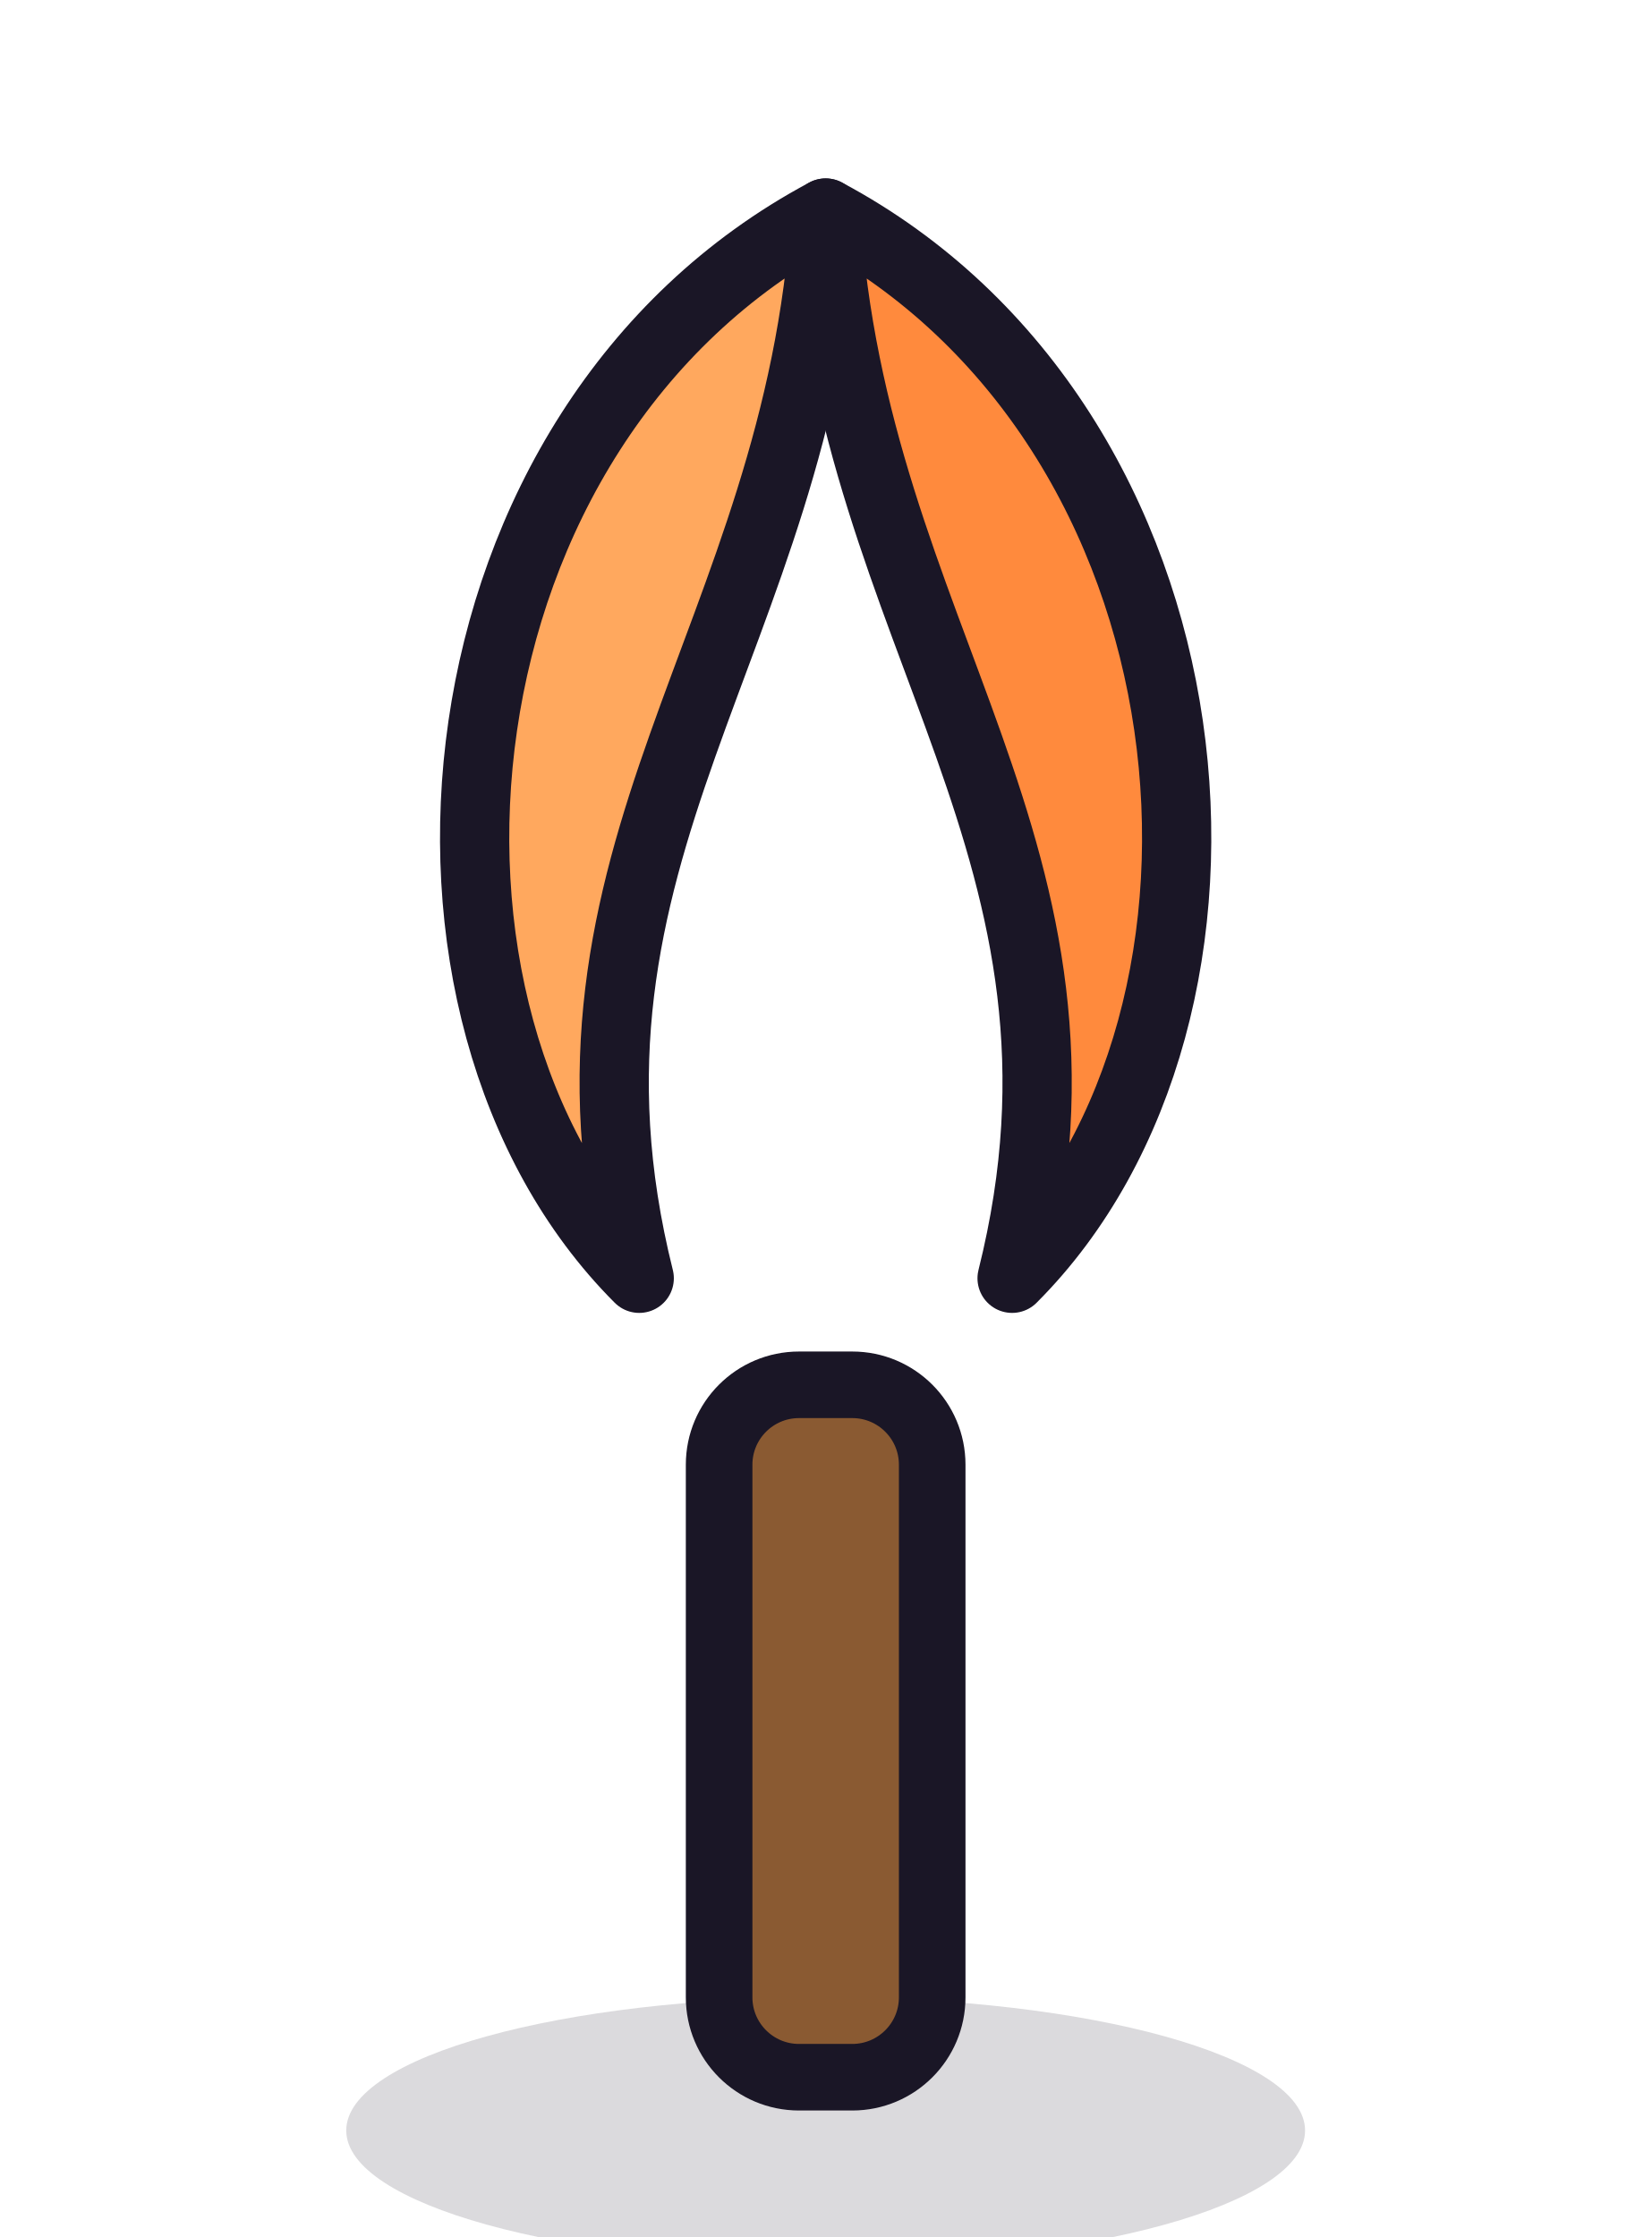
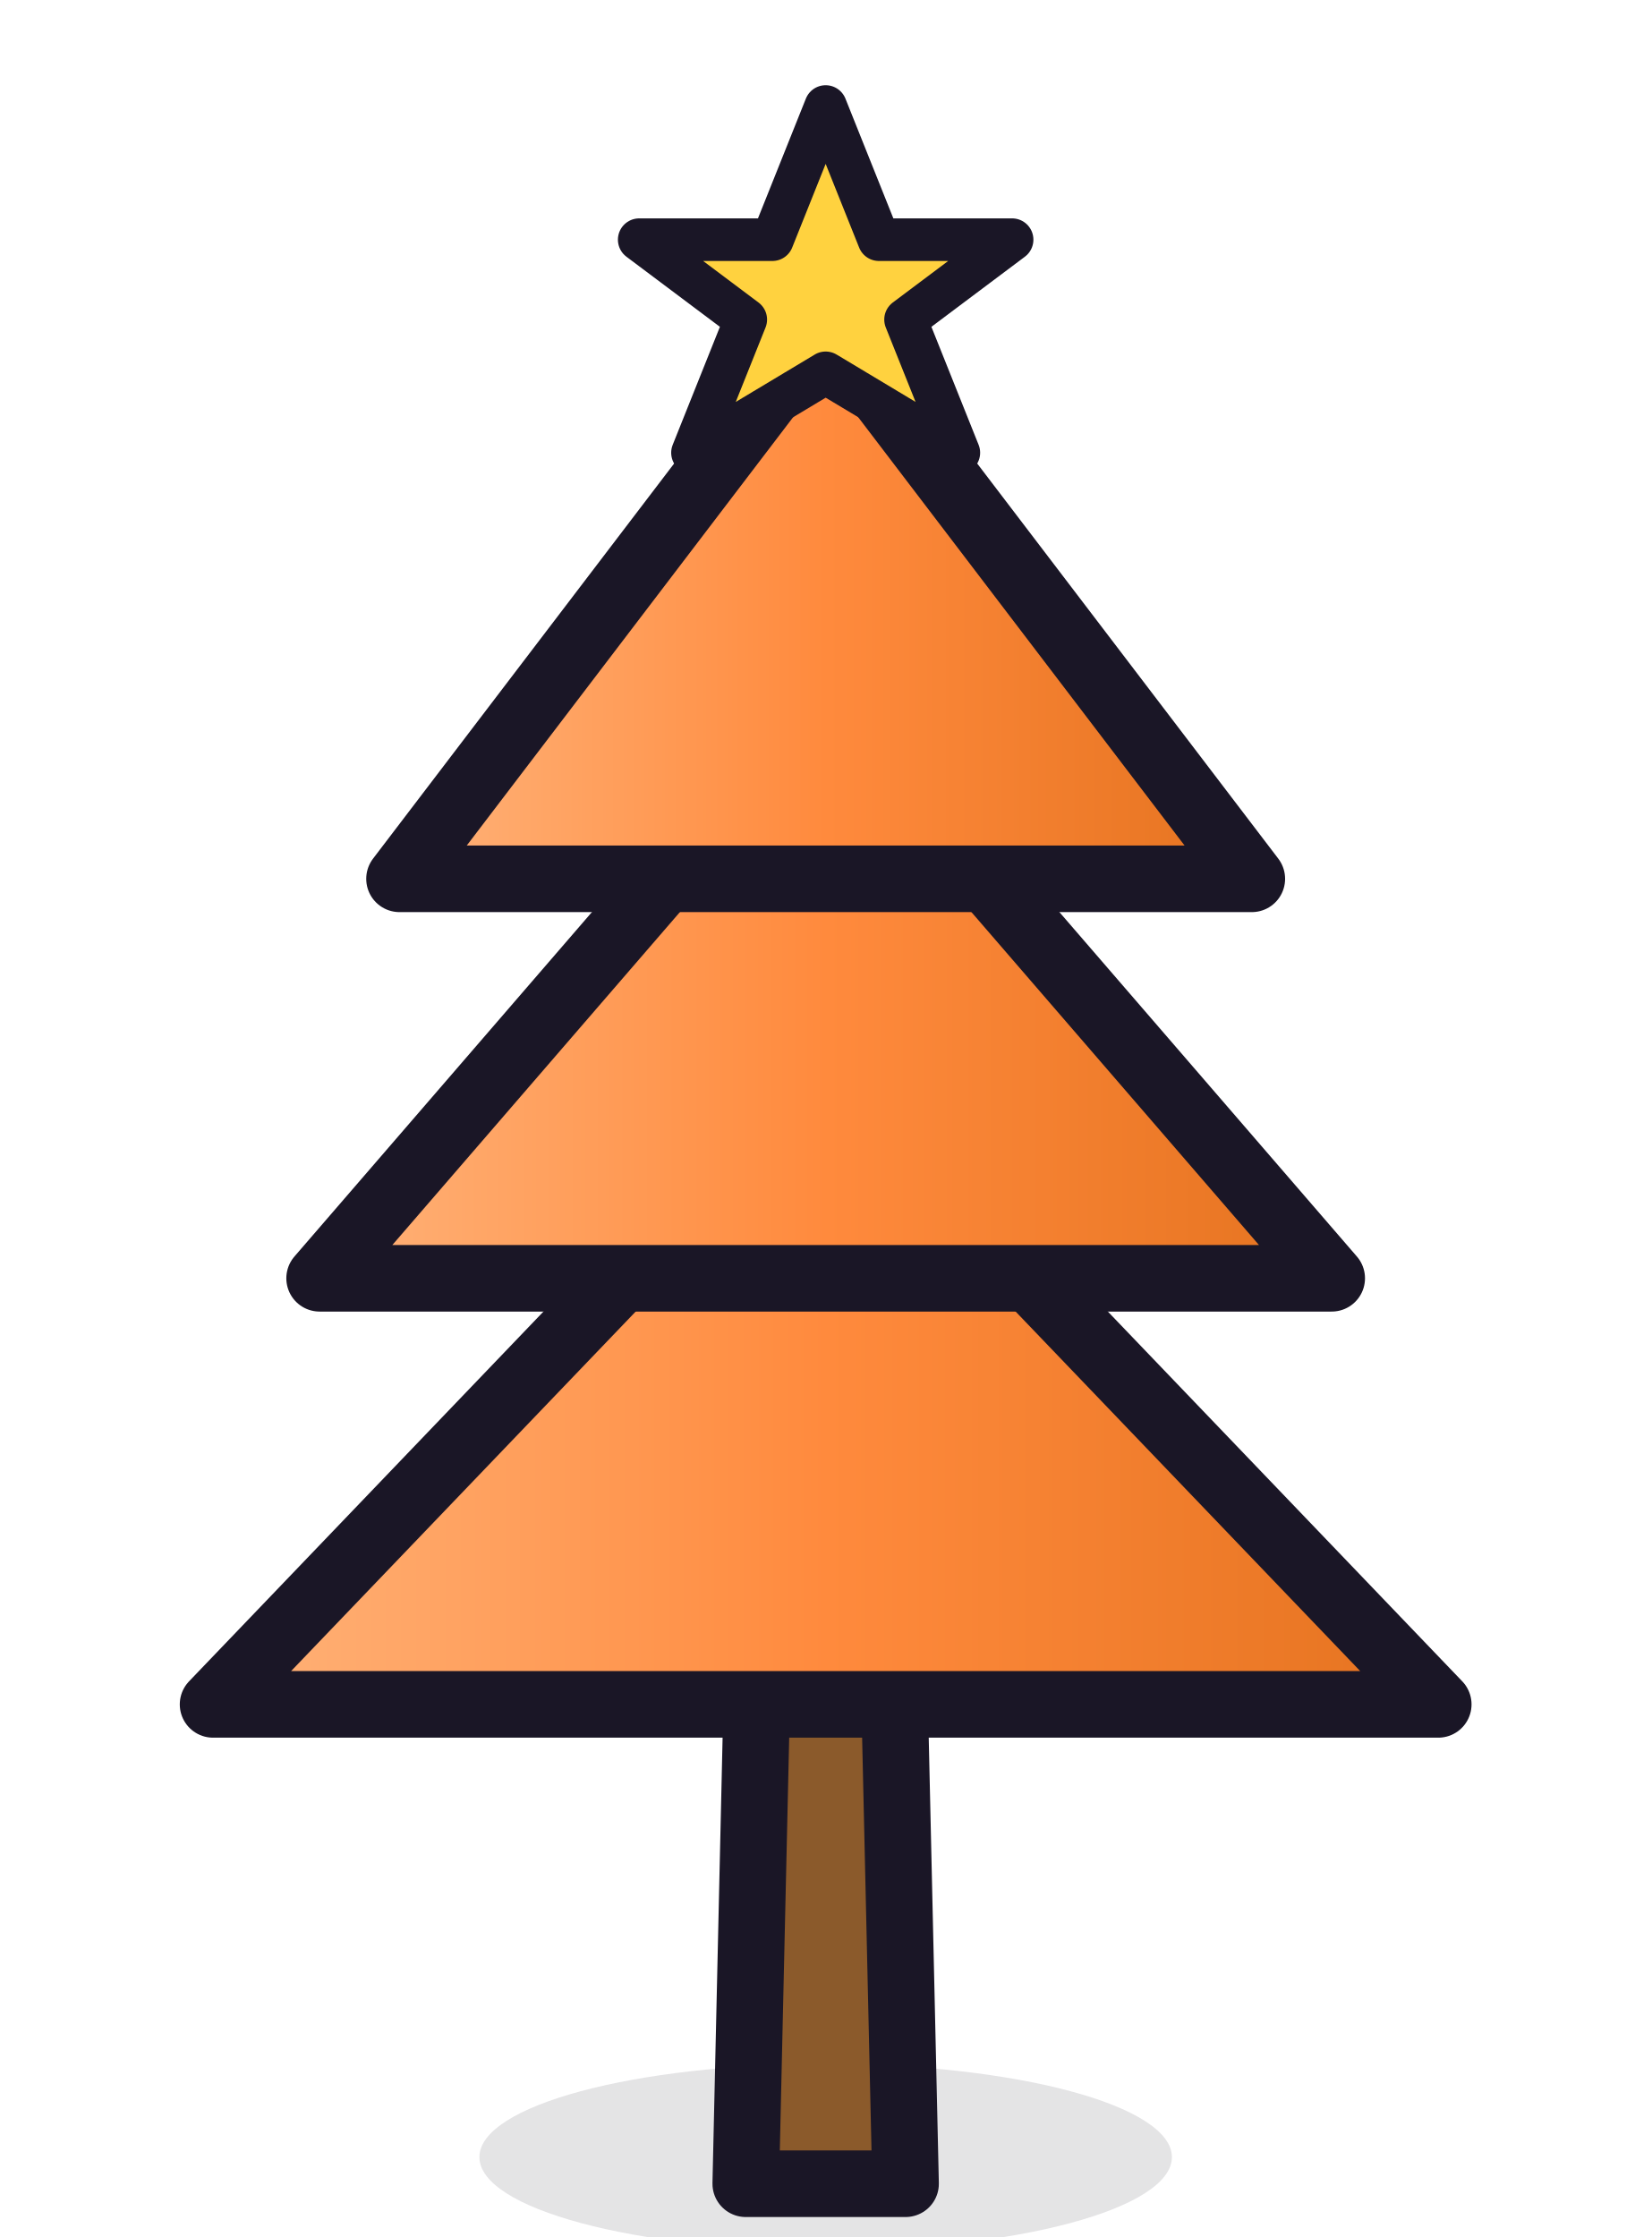
<svg xmlns="http://www.w3.org/2000/svg" width="62" height="84" viewBox="0 0 62 84">
-   <ellipse cx="31" cy="80" rx="18" ry="5" fill="#1A1626" opacity="0.16" />
-   <rect x="27" y="52" width="8" height="26" rx="3" fill="#8A5A32" stroke="#1A1626" stroke-width="2.5" />
-   <path d="M31 8 C46 16 48 38 38 48 C42 32 32 24 31 8Z" fill="#FF8A3D" stroke="#1A1626" stroke-width="2.6" stroke-linejoin="round" />
-   <path d="M31 8 C16 16 14 38 24 48 C20 32 30 24 31 8Z" fill="#FFA85E" stroke="#1A1626" stroke-width="2.6" stroke-linejoin="round" />
+   <defs>
+     <linearGradient id="adv" x1="0" y1="0" x2="1" y2="0">
+       <stop offset="0" stop-color="#FFB37A" />
+       <stop offset="0.5" stop-color="#FF8A3D" />
+       <stop offset="1" stop-color="#E5731F" />
+     </linearGradient>
+   </defs>
+   <ellipse cx="31" cy="81" rx="13" ry="3.5" fill="#1A1626" opacity="0.12" />
+   <path d="M28 82 L28.5 60 Q28.5 57 31 57 Q33.5 57 33.5 60 L34 82 Z" fill="#8B5A2B" stroke="#1A1626" stroke-width="2.5" stroke-linejoin="round" />
+   <polygon points="8,64 54,64 31,40" fill="url(#adv)" stroke="#1A1626" stroke-width="2.5" stroke-linejoin="round" />
+   <polygon points="12,48 50,48 31,26" fill="url(#adv)" stroke="#1A1626" stroke-width="2.5" stroke-linejoin="round" />
+   <polygon points="15,33 47,33 31,12" fill="url(#adv)" stroke="#1A1626" stroke-width="2.5" stroke-linejoin="round" />
+   <path d="M31 4 L33 9 L38 9 L34 12 L36 17 L31 14 L26 17 L28 12 L24 9 L29 9 Z" fill="#FFD23F" stroke="#1A1626" stroke-width="1.6" stroke-linejoin="round" />
</svg>
